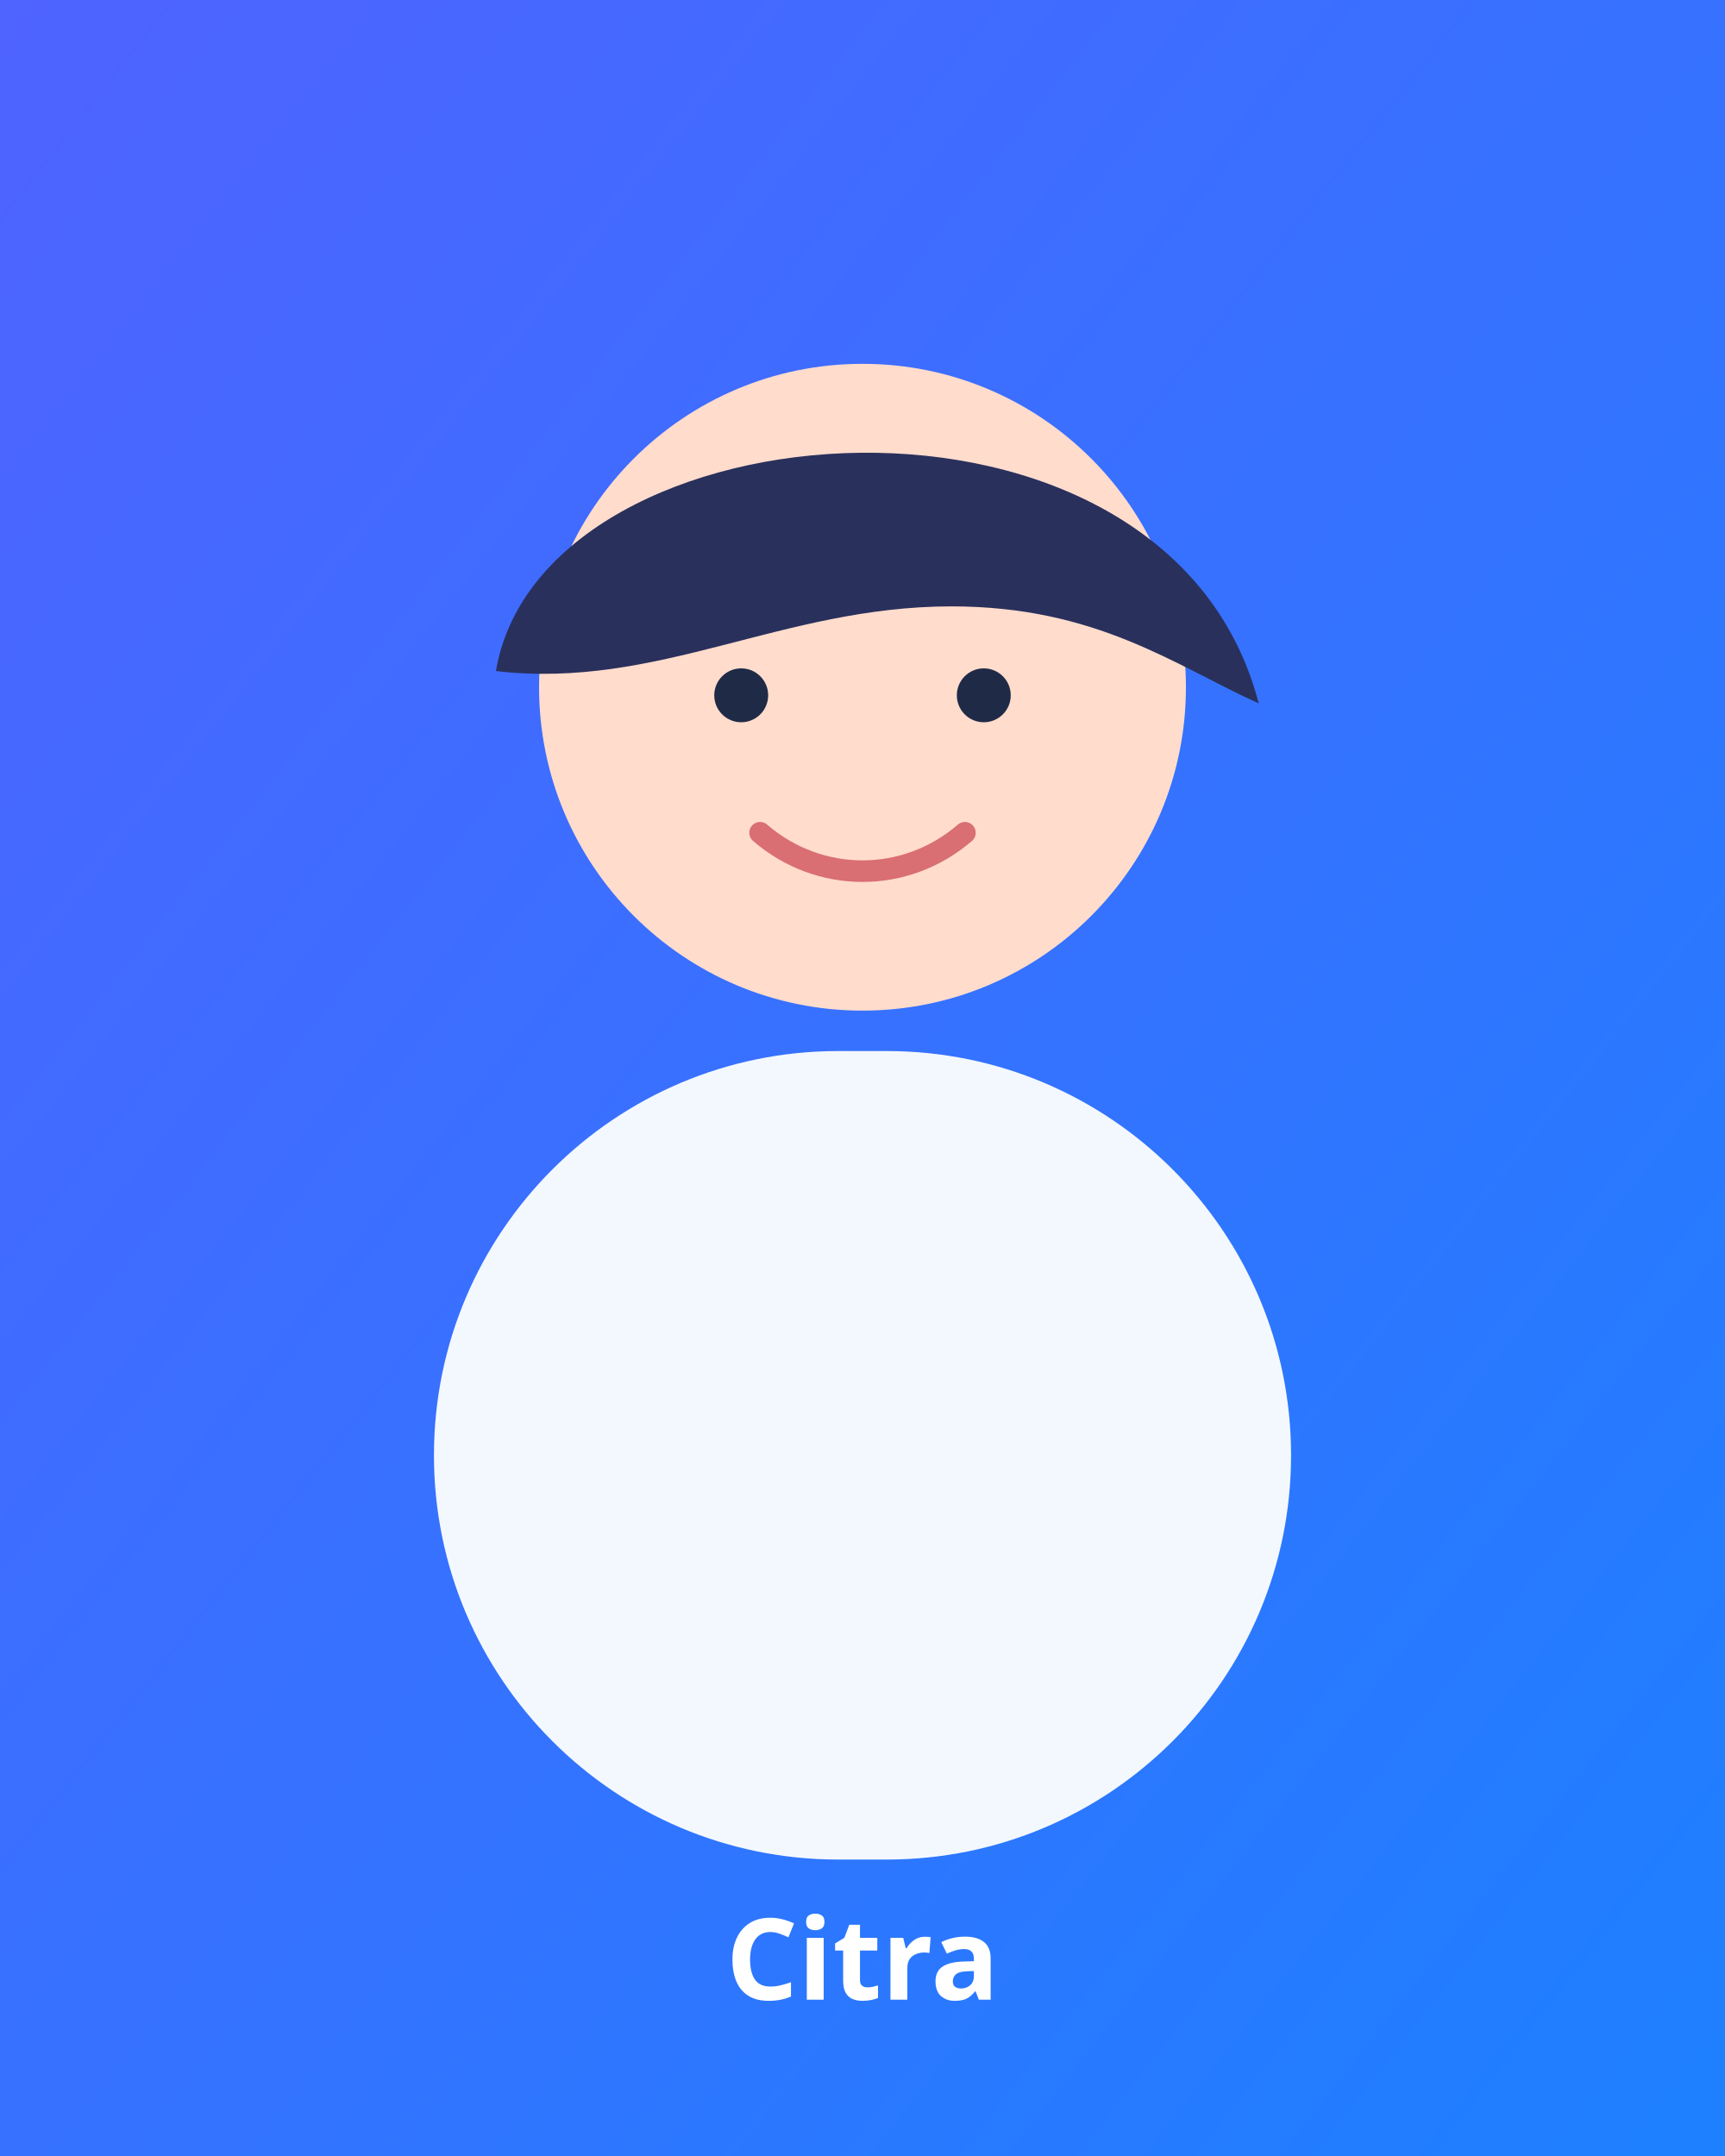
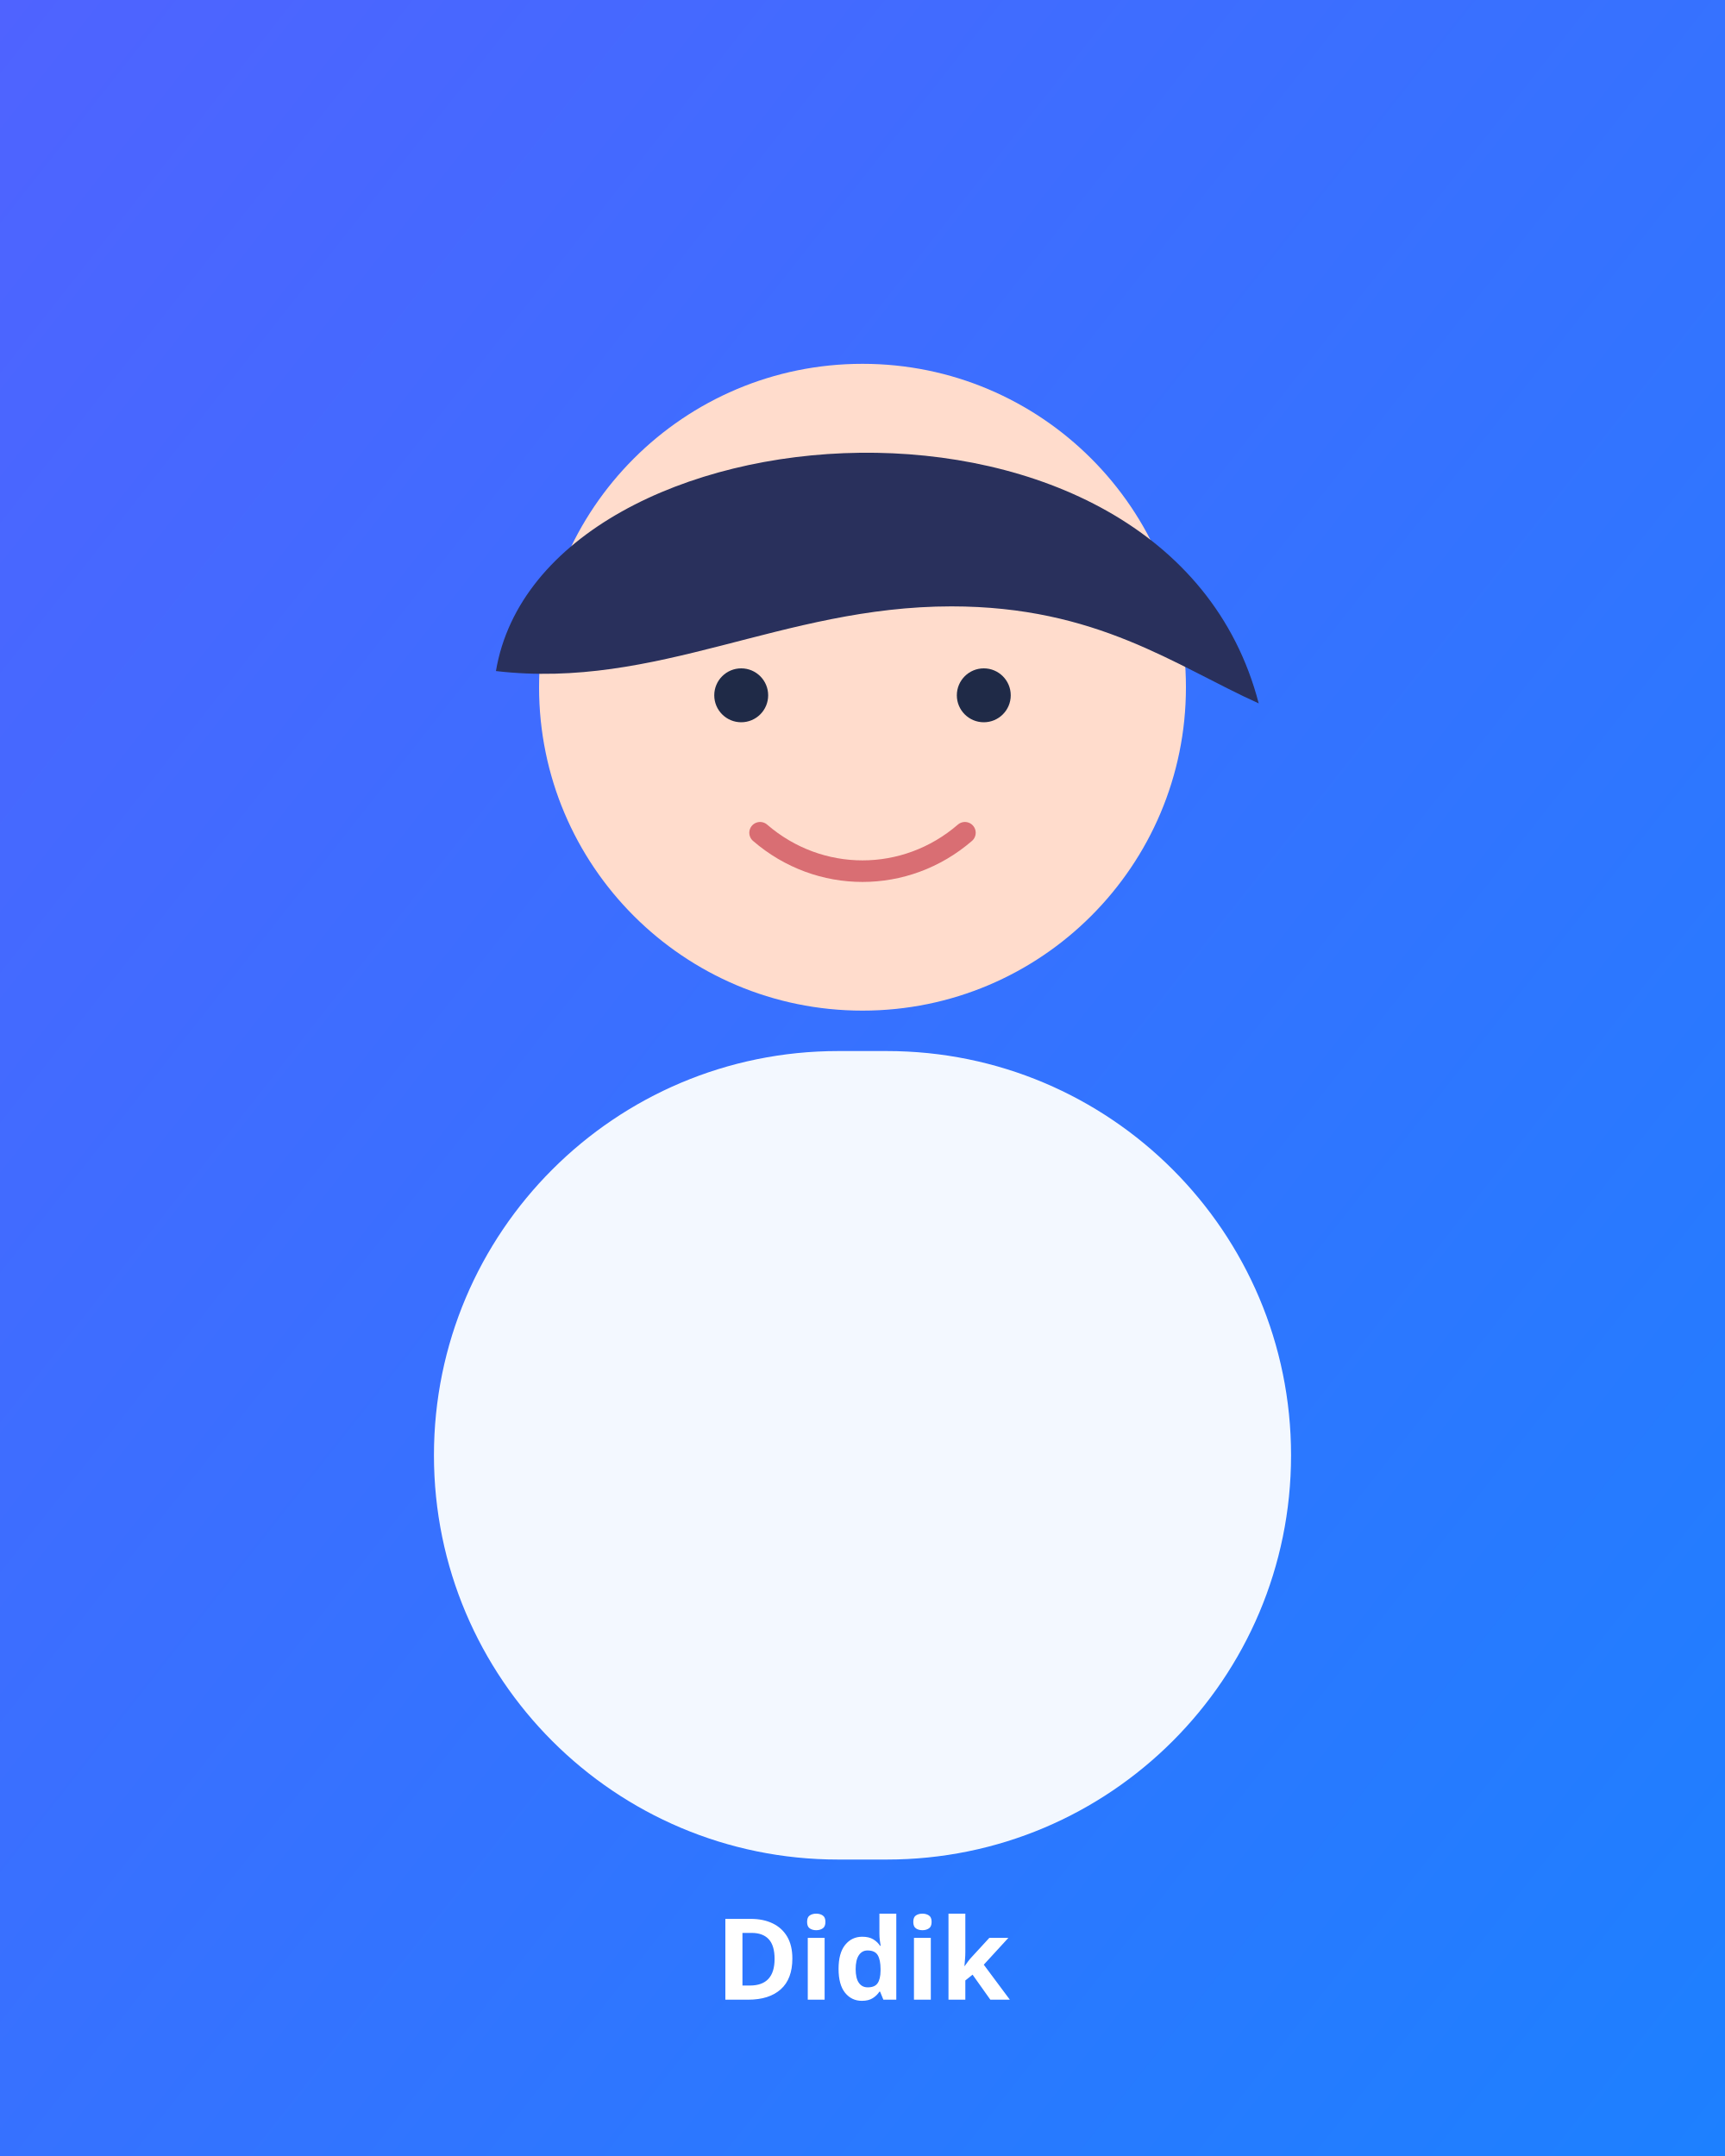
<svg xmlns="http://www.w3.org/2000/svg" viewBox="0 0 640 800" role="img" aria-labelledby="title desc">
  <defs>
    <linearGradient id="bg" x1="0" y1="0" x2="1" y2="1">
      <stop offset="0%" stop-color="#4f63ff" />
      <stop offset="100%" stop-color="#1d80ff" />
    </linearGradient>
  </defs>
  <rect width="640" height="800" fill="url(#bg)" />
  <circle cx="320" cy="255" r="120" fill="#ffdccc" />
  <path d="M184 249c17-101 249-119 283 12-31-14-60-36-114-36-63 0-109 31-169 24z" fill="#29305c" />
  <rect x="161" y="390" width="318" height="300" rx="150" fill="#f3f8ff" />
  <circle cx="275" cy="258" r="10" fill="#1f2a47" />
  <circle cx="365" cy="258" r="10" fill="#1f2a47" />
  <path d="M282 309c22 19 54 19 76 0" fill="none" stroke="#d96e73" stroke-width="8" stroke-linecap="round" />
-   <text x="320" y="742" fill="#ffffff" font-family="Outfit, Segoe UI, sans-serif" font-size="42" text-anchor="middle" font-weight="700">Citra</text>
+   <text x="320" y="742" fill="#ffffff" font-family="Outfit, Segoe UI, sans-serif" font-size="42" text-anchor="middle" font-weight="700">Didik</text>
</svg>
